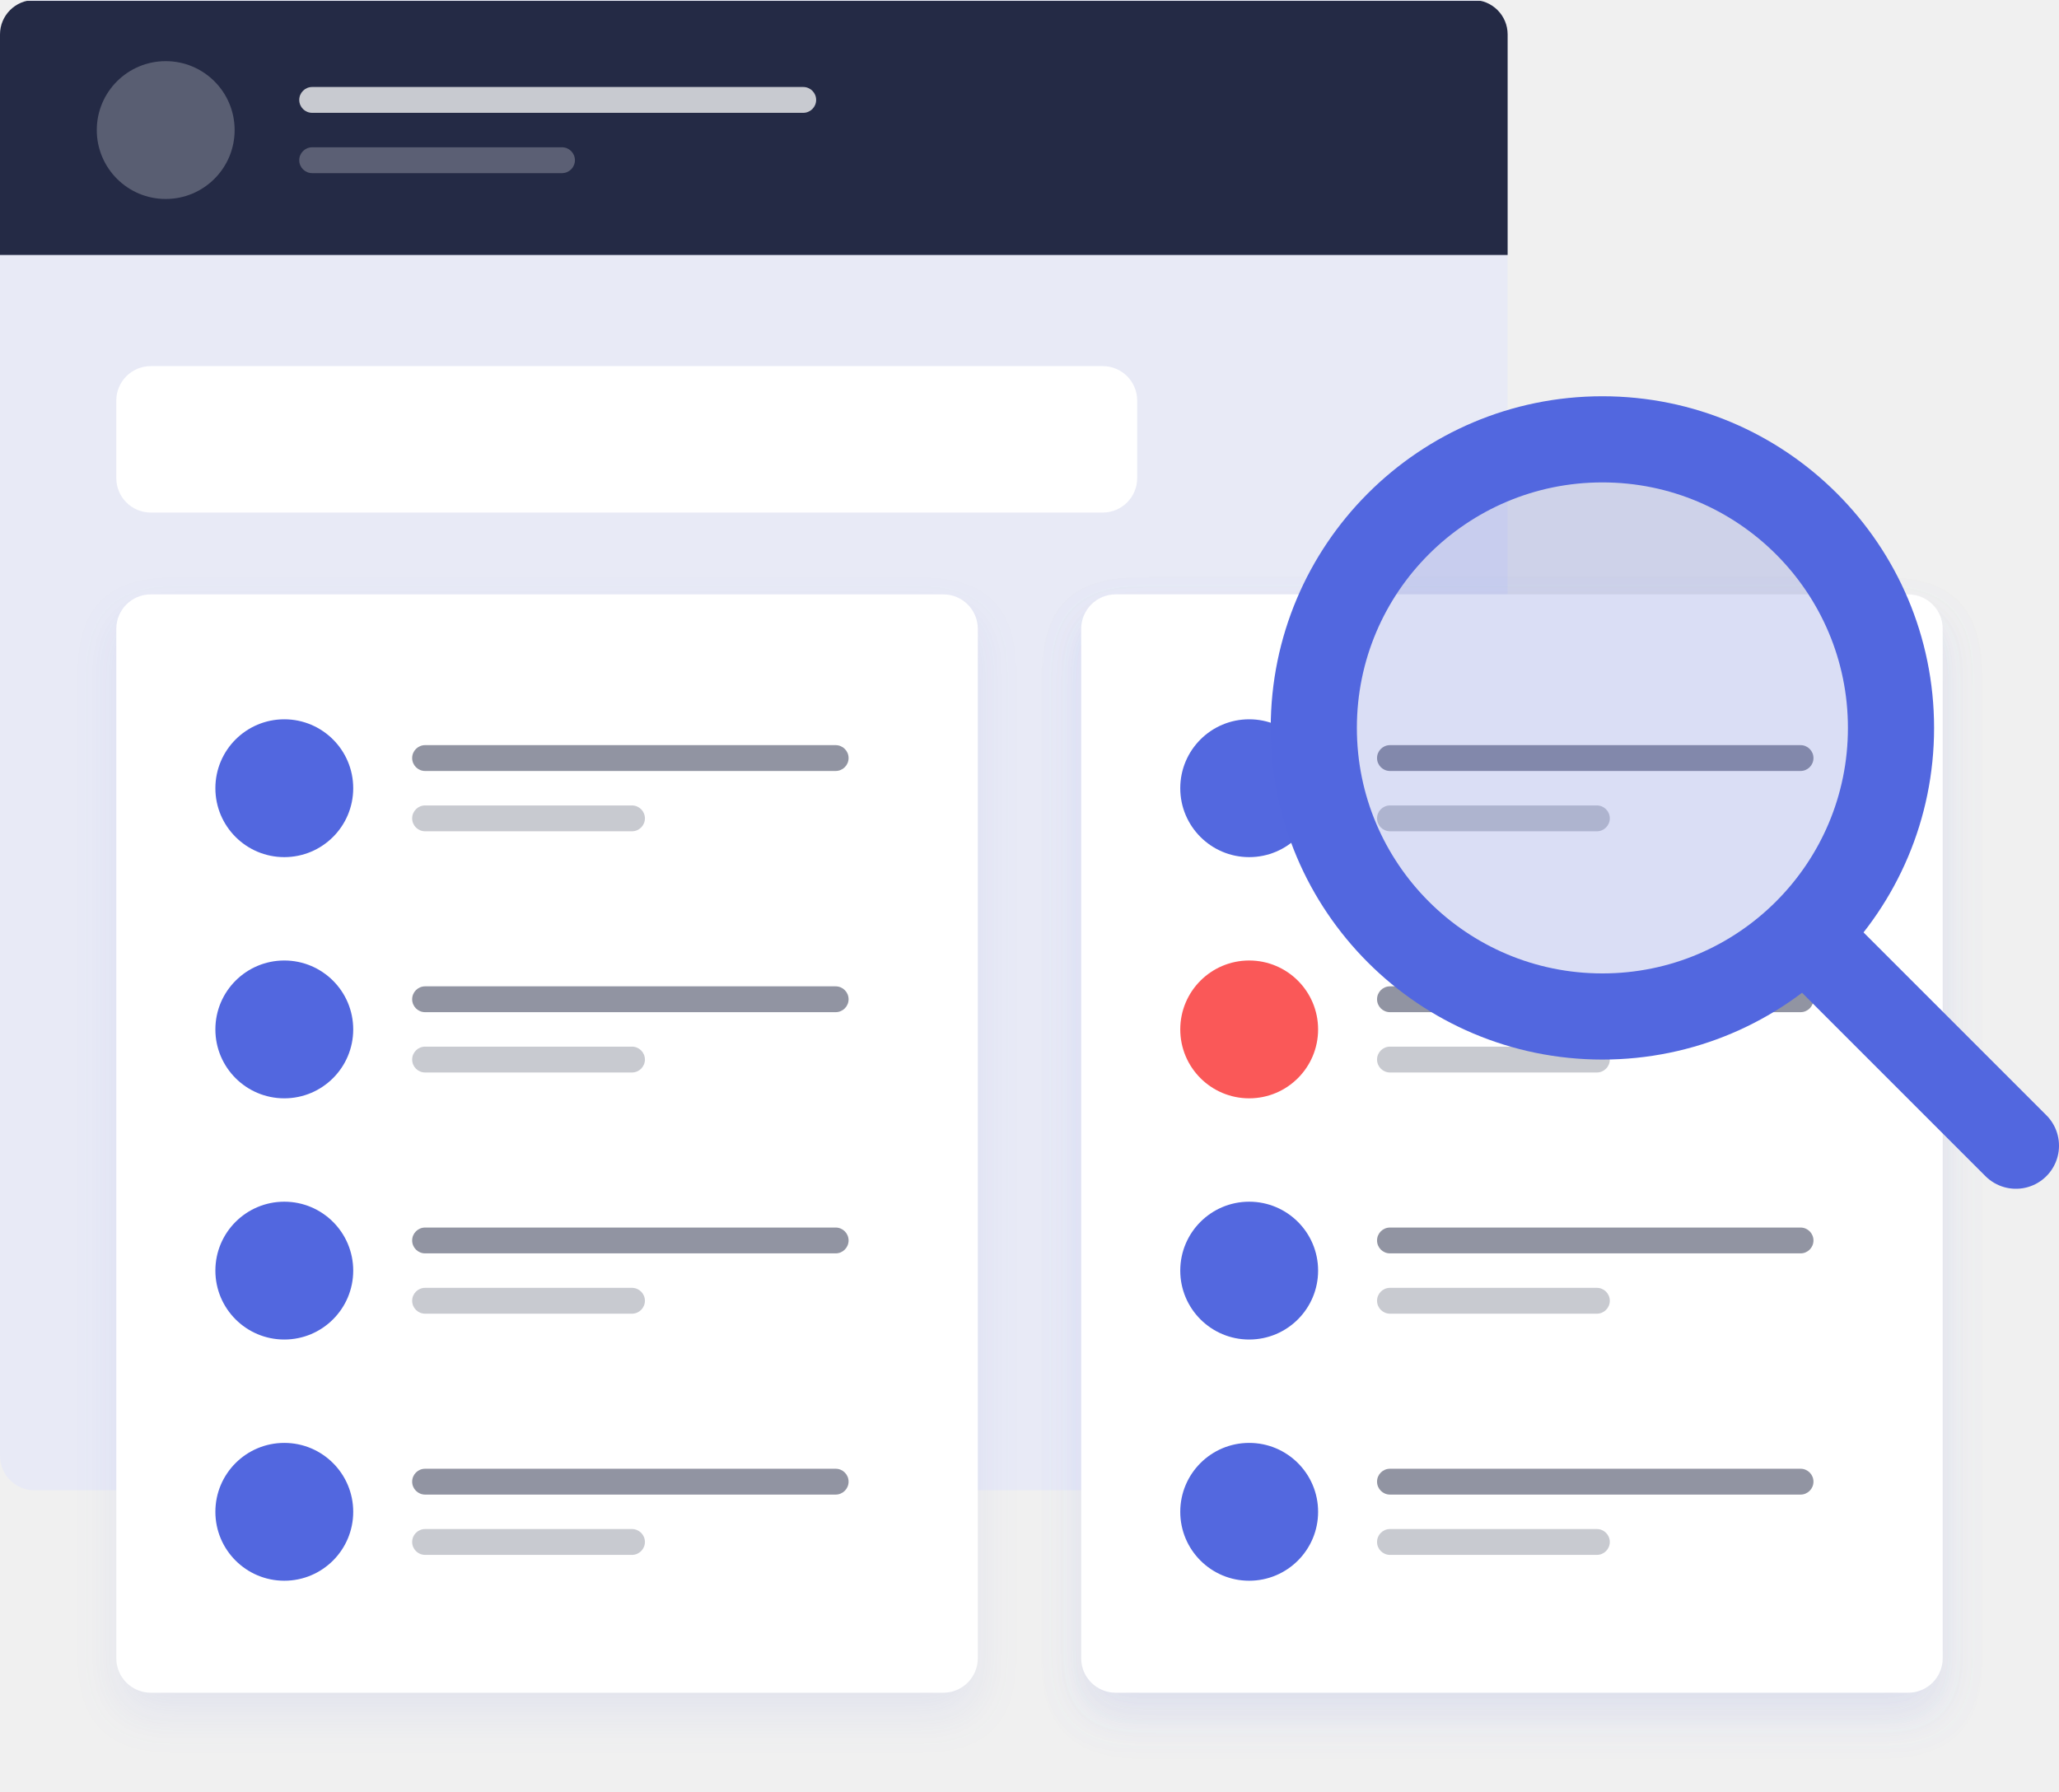
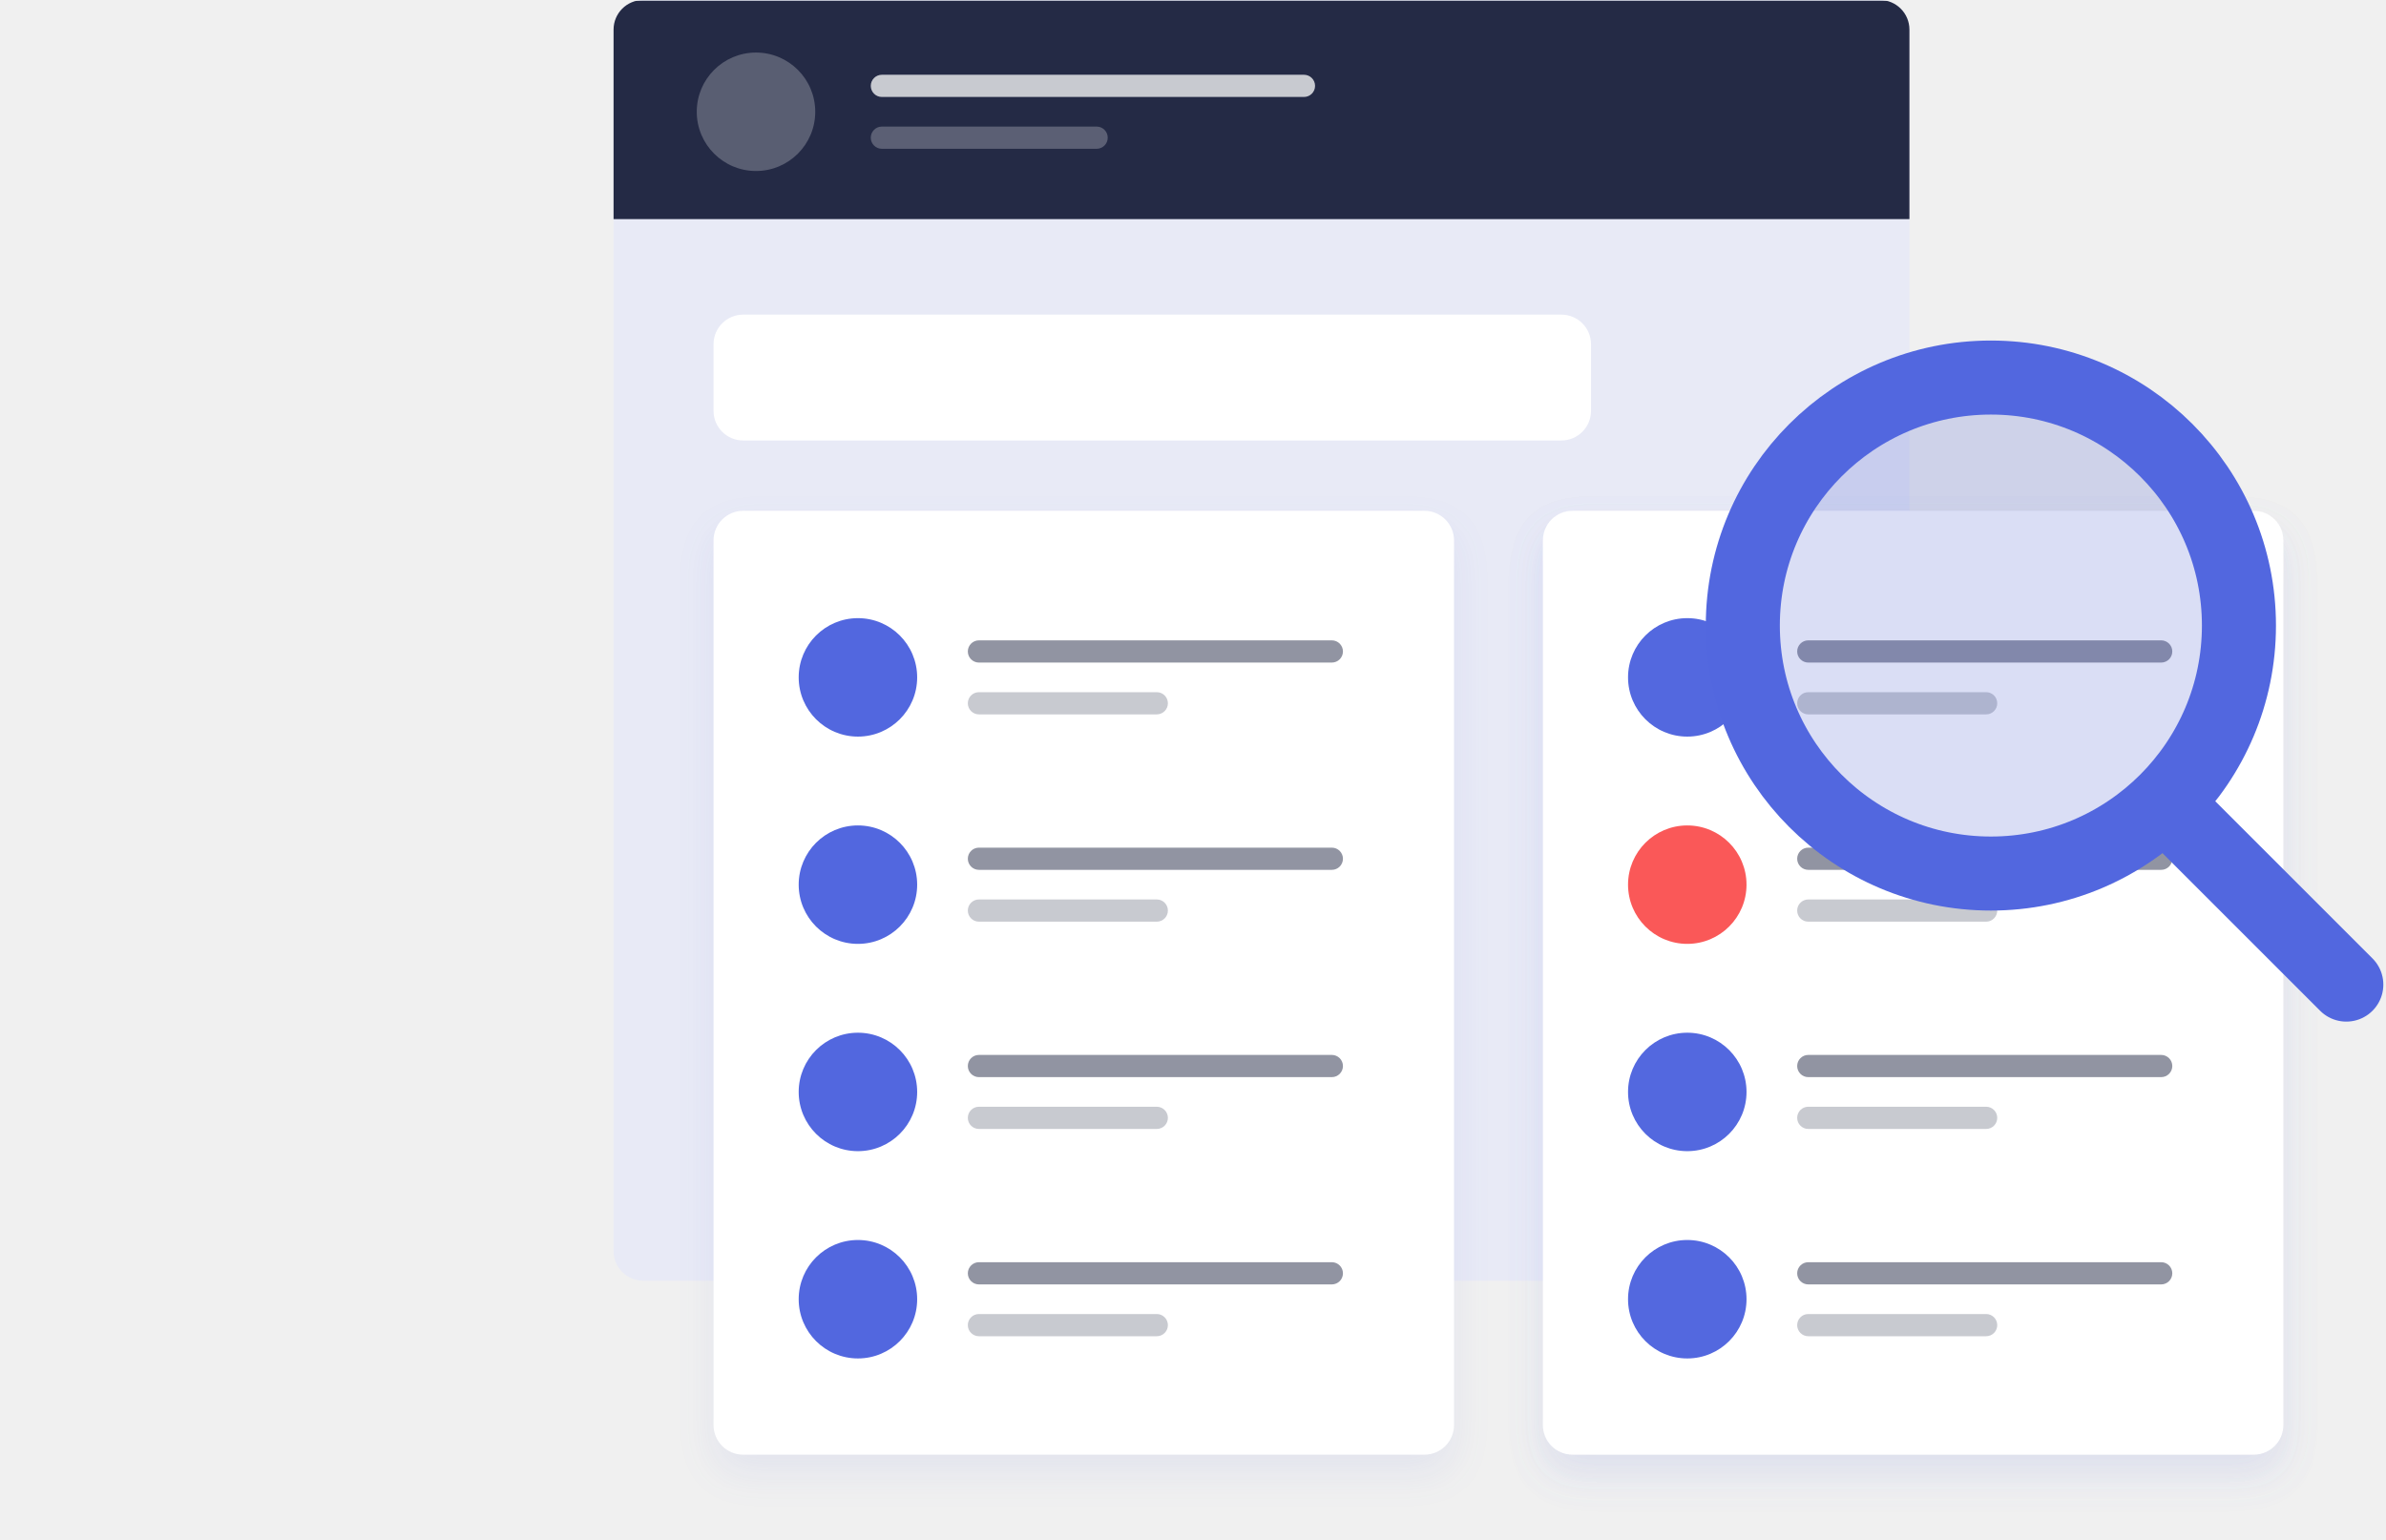
- <svg xmlns="http://www.w3.org/2000/svg" xmlns:xlink="http://www.w3.org/1999/xlink" width="478" height="416">
+ <svg xmlns="http://www.w3.org/2000/svg" xmlns:xlink="http://www.w3.org/1999/xlink" viewBox="0 0 313 416" width="536" height="346">
  <defs>
    <rect id="a" width="350" height="346" rx="8" />
    <rect id="d" width="200" height="255" rx="8" />
    <filter id="c" width="117.5%" height="113.7%" x="-8.8%" y="-4.9%" filterUnits="objectBoundingBox">
      <feOffset dy="5" in="SourceAlpha" result="shadowOffsetOuter1" />
      <feGaussianBlur in="shadowOffsetOuter1" result="shadowBlurOuter1" stdDeviation="5" />
      <feColorMatrix in="shadowBlurOuter1" values="0 0 0 0 0.285 0 0 0 0 0.364 0 0 0 0 0.811 0 0 0 0.083 0" />
    </filter>
    <filter id="e" width="139.5%" height="131%" x="-19.8%" y="-13.5%" filterUnits="objectBoundingBox">
      <feOffset dy="5" in="SourceAlpha" result="shadowOffsetOuter1" />
      <feGaussianBlur in="shadowOffsetOuter1" result="shadowBlurOuter1" stdDeviation="5" />
      <feColorMatrix in="shadowBlurOuter1" result="shadowMatrixOuter1" values="0 0 0 0 0.285 0 0 0 0 0.364 0 0 0 0 0.811 0 0 0 0.083 0" />
      <feMerge>
        <feMergeNode in="shadowMatrixOuter1" />
        <feMergeNode in="SourceGraphic" />
      </feMerge>
    </filter>
    <rect id="g" width="200" height="255" rx="8" />
    <filter id="f" width="117.5%" height="113.7%" x="-8.8%" y="-4.9%" filterUnits="objectBoundingBox">
      <feOffset dy="5" in="SourceAlpha" result="shadowOffsetOuter1" />
      <feGaussianBlur in="shadowOffsetOuter1" result="shadowBlurOuter1" stdDeviation="5" />
      <feColorMatrix in="shadowBlurOuter1" values="0 0 0 0 0.285 0 0 0 0 0.364 0 0 0 0 0.811 0 0 0 0.083 0" />
    </filter>
  </defs>
  <g fill="none" fill-rule="evenodd">
    <mask id="b" fill="#fff">
      <use xlink:href="#a" />
    </mask>
    <use fill="#E8EAF6" fill-rule="nonzero" xlink:href="#a" />
    <g mask="url(#b)">
      <path fill="#242A45" d="M-3.53.197h547v59h-547z" />
      <g transform="translate(22.47 14.197)" fill="#FFF">
        <circle cx="16" cy="16" r="16" opacity=".245" />
        <g transform="translate(47 6)">
          <rect width="120" height="6" opacity=".75" rx="3" />
          <rect width="64" height="6" y="14" opacity=".25" rx="3" />
        </g>
      </g>
    </g>
    <g transform="translate(27 138)">
      <use fill="#000" filter="url(#c)" xlink:href="#d" />
      <use fill="#FFF" xlink:href="#d" />
      <g transform="translate(23 29)">
        <rect width="101.317" height="6" x="45.683" y="6" fill="#242A45" opacity=".5" rx="3" />
        <circle cx="16" cy="16" r="16" fill="#5267DF" />
        <rect width="54.036" height="6" x="45.683" y="20" fill="#242A45" opacity=".25" rx="3" />
        <g transform="translate(0 56)">
          <circle cx="16" cy="16" r="16" fill="#5267DF" />
          <rect width="101.317" height="6" x="45.683" y="6" fill="#242A45" opacity=".5" rx="3" />
          <rect width="54.036" height="6" x="45.683" y="20" fill="#242A45" opacity=".25" rx="3" />
        </g>
        <g transform="translate(0 112)">
          <circle cx="16" cy="16" r="16" fill="#5267DF" />
          <rect width="101.317" height="6" x="45.683" y="6" fill="#242A45" opacity=".5" rx="3" />
          <rect width="54.036" height="6" x="45.683" y="20" fill="#242A45" opacity=".25" rx="3" />
        </g>
        <g transform="translate(0 168)">
          <circle cx="16" cy="16" r="16" fill="#5267DF" />
          <rect width="101.317" height="6" x="45.683" y="6" fill="#242A45" opacity=".5" rx="3" />
          <rect width="54.036" height="6" x="45.683" y="20" fill="#242A45" opacity=".25" rx="3" />
        </g>
      </g>
    </g>
    <g filter="url(#e)" transform="translate(251 138)">
      <use fill="#000" filter="url(#f)" xlink:href="#g" />
      <use fill="#FFF" xlink:href="#g" />
      <g transform="translate(23 29)">
        <rect width="101.317" height="6" x="45.683" y="6" fill="#242A45" opacity=".5" rx="3" />
        <circle cx="16" cy="16" r="16" fill="#5267DF" />
        <rect width="54.036" height="6" x="45.683" y="20" fill="#242A45" opacity=".25" rx="3" />
        <g transform="translate(0 56)">
          <circle cx="16" cy="16" r="16" fill="#FA5959" />
          <rect width="101.317" height="6" x="45.683" y="6" fill="#242A45" opacity=".5" rx="3" />
          <rect width="54.036" height="6" x="45.683" y="20" fill="#242A45" opacity=".25" rx="3" />
        </g>
        <g transform="translate(0 112)">
          <circle cx="16" cy="16" r="16" fill="#5267DF" />
          <rect width="101.317" height="6" x="45.683" y="6" fill="#242A45" opacity=".5" rx="3" />
          <rect width="54.036" height="6" x="45.683" y="20" fill="#242A45" opacity=".25" rx="3" />
        </g>
        <g transform="translate(0 168)">
          <circle cx="16" cy="16" r="16" fill="#5267DF" />
          <rect width="101.317" height="6" x="45.683" y="6" fill="#242A45" opacity=".5" rx="3" />
          <rect width="54.036" height="6" x="45.683" y="20" fill="#242A45" opacity=".25" rx="3" />
        </g>
      </g>
    </g>
    <rect width="237" height="34" x="27" y="85" fill="#FFF" rx="8" />
    <g stroke="#5267DF" stroke-width="20" transform="translate(305 102)">
      <circle cx="67" cy="67" r="67" fill="#495DCF" fill-opacity=".2" />
      <path stroke-linecap="round" stroke-linejoin="round" d="M114 115l49 49" />
    </g>
  </g>
</svg>
